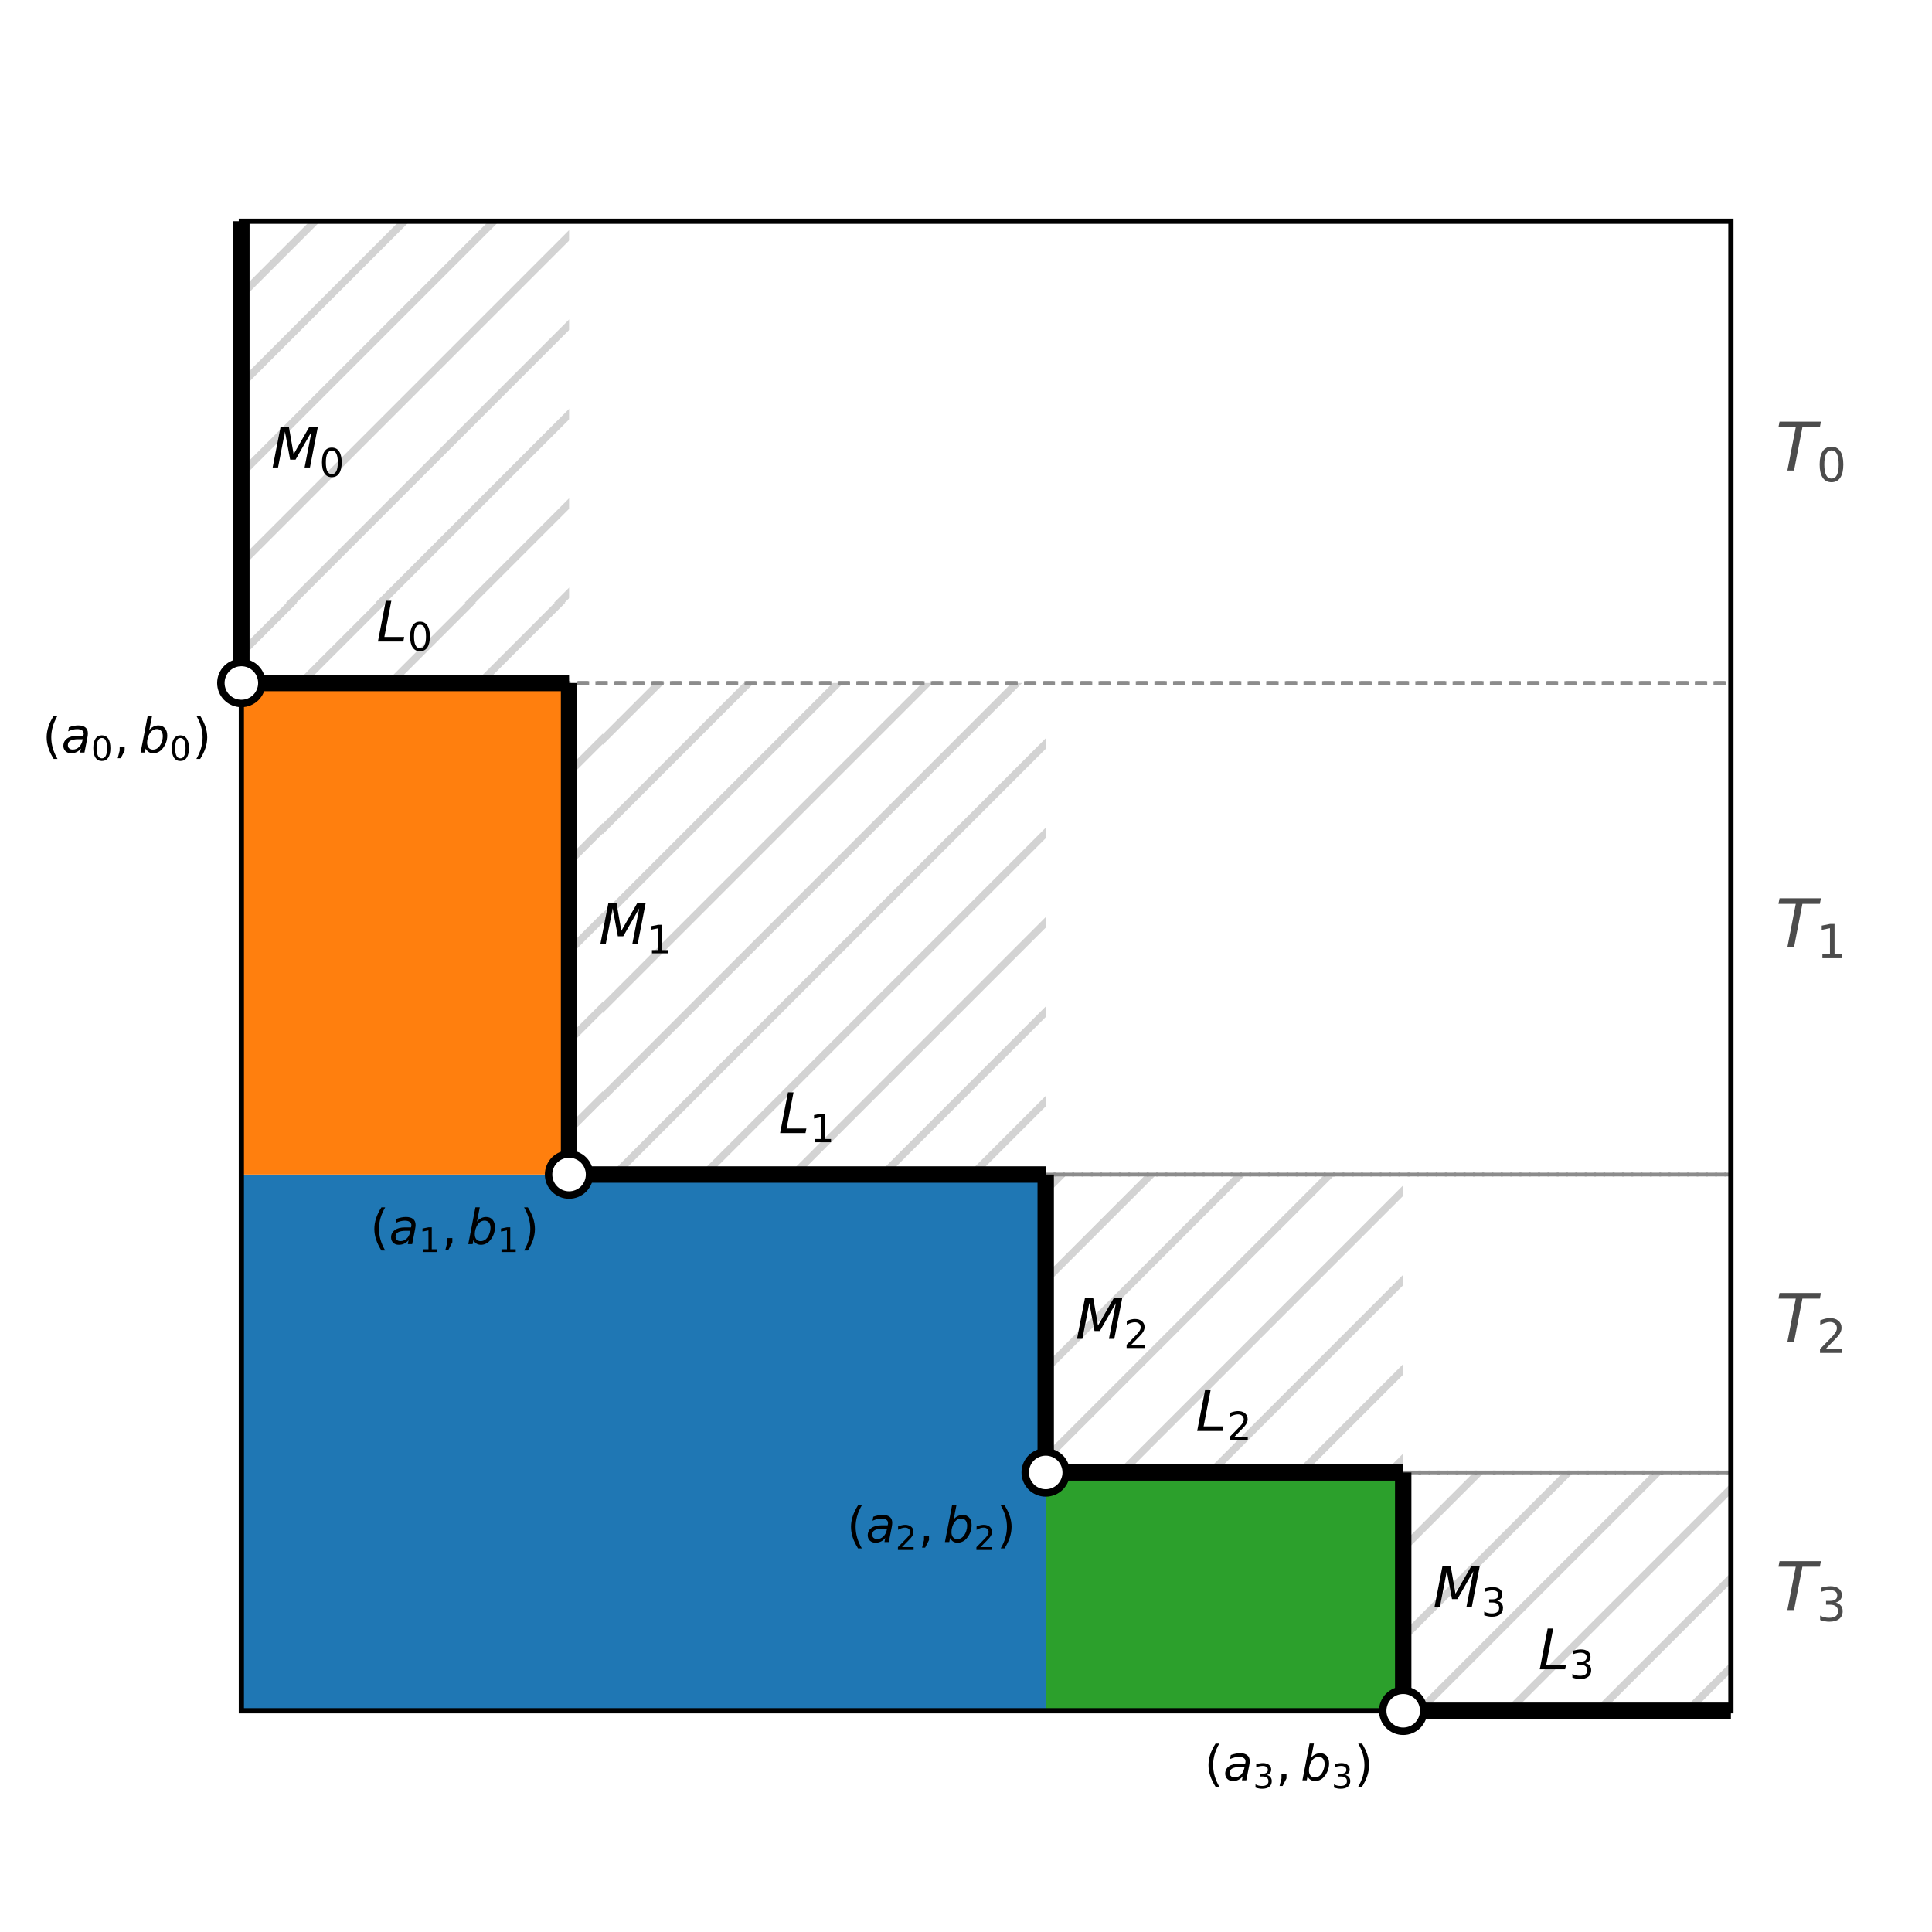
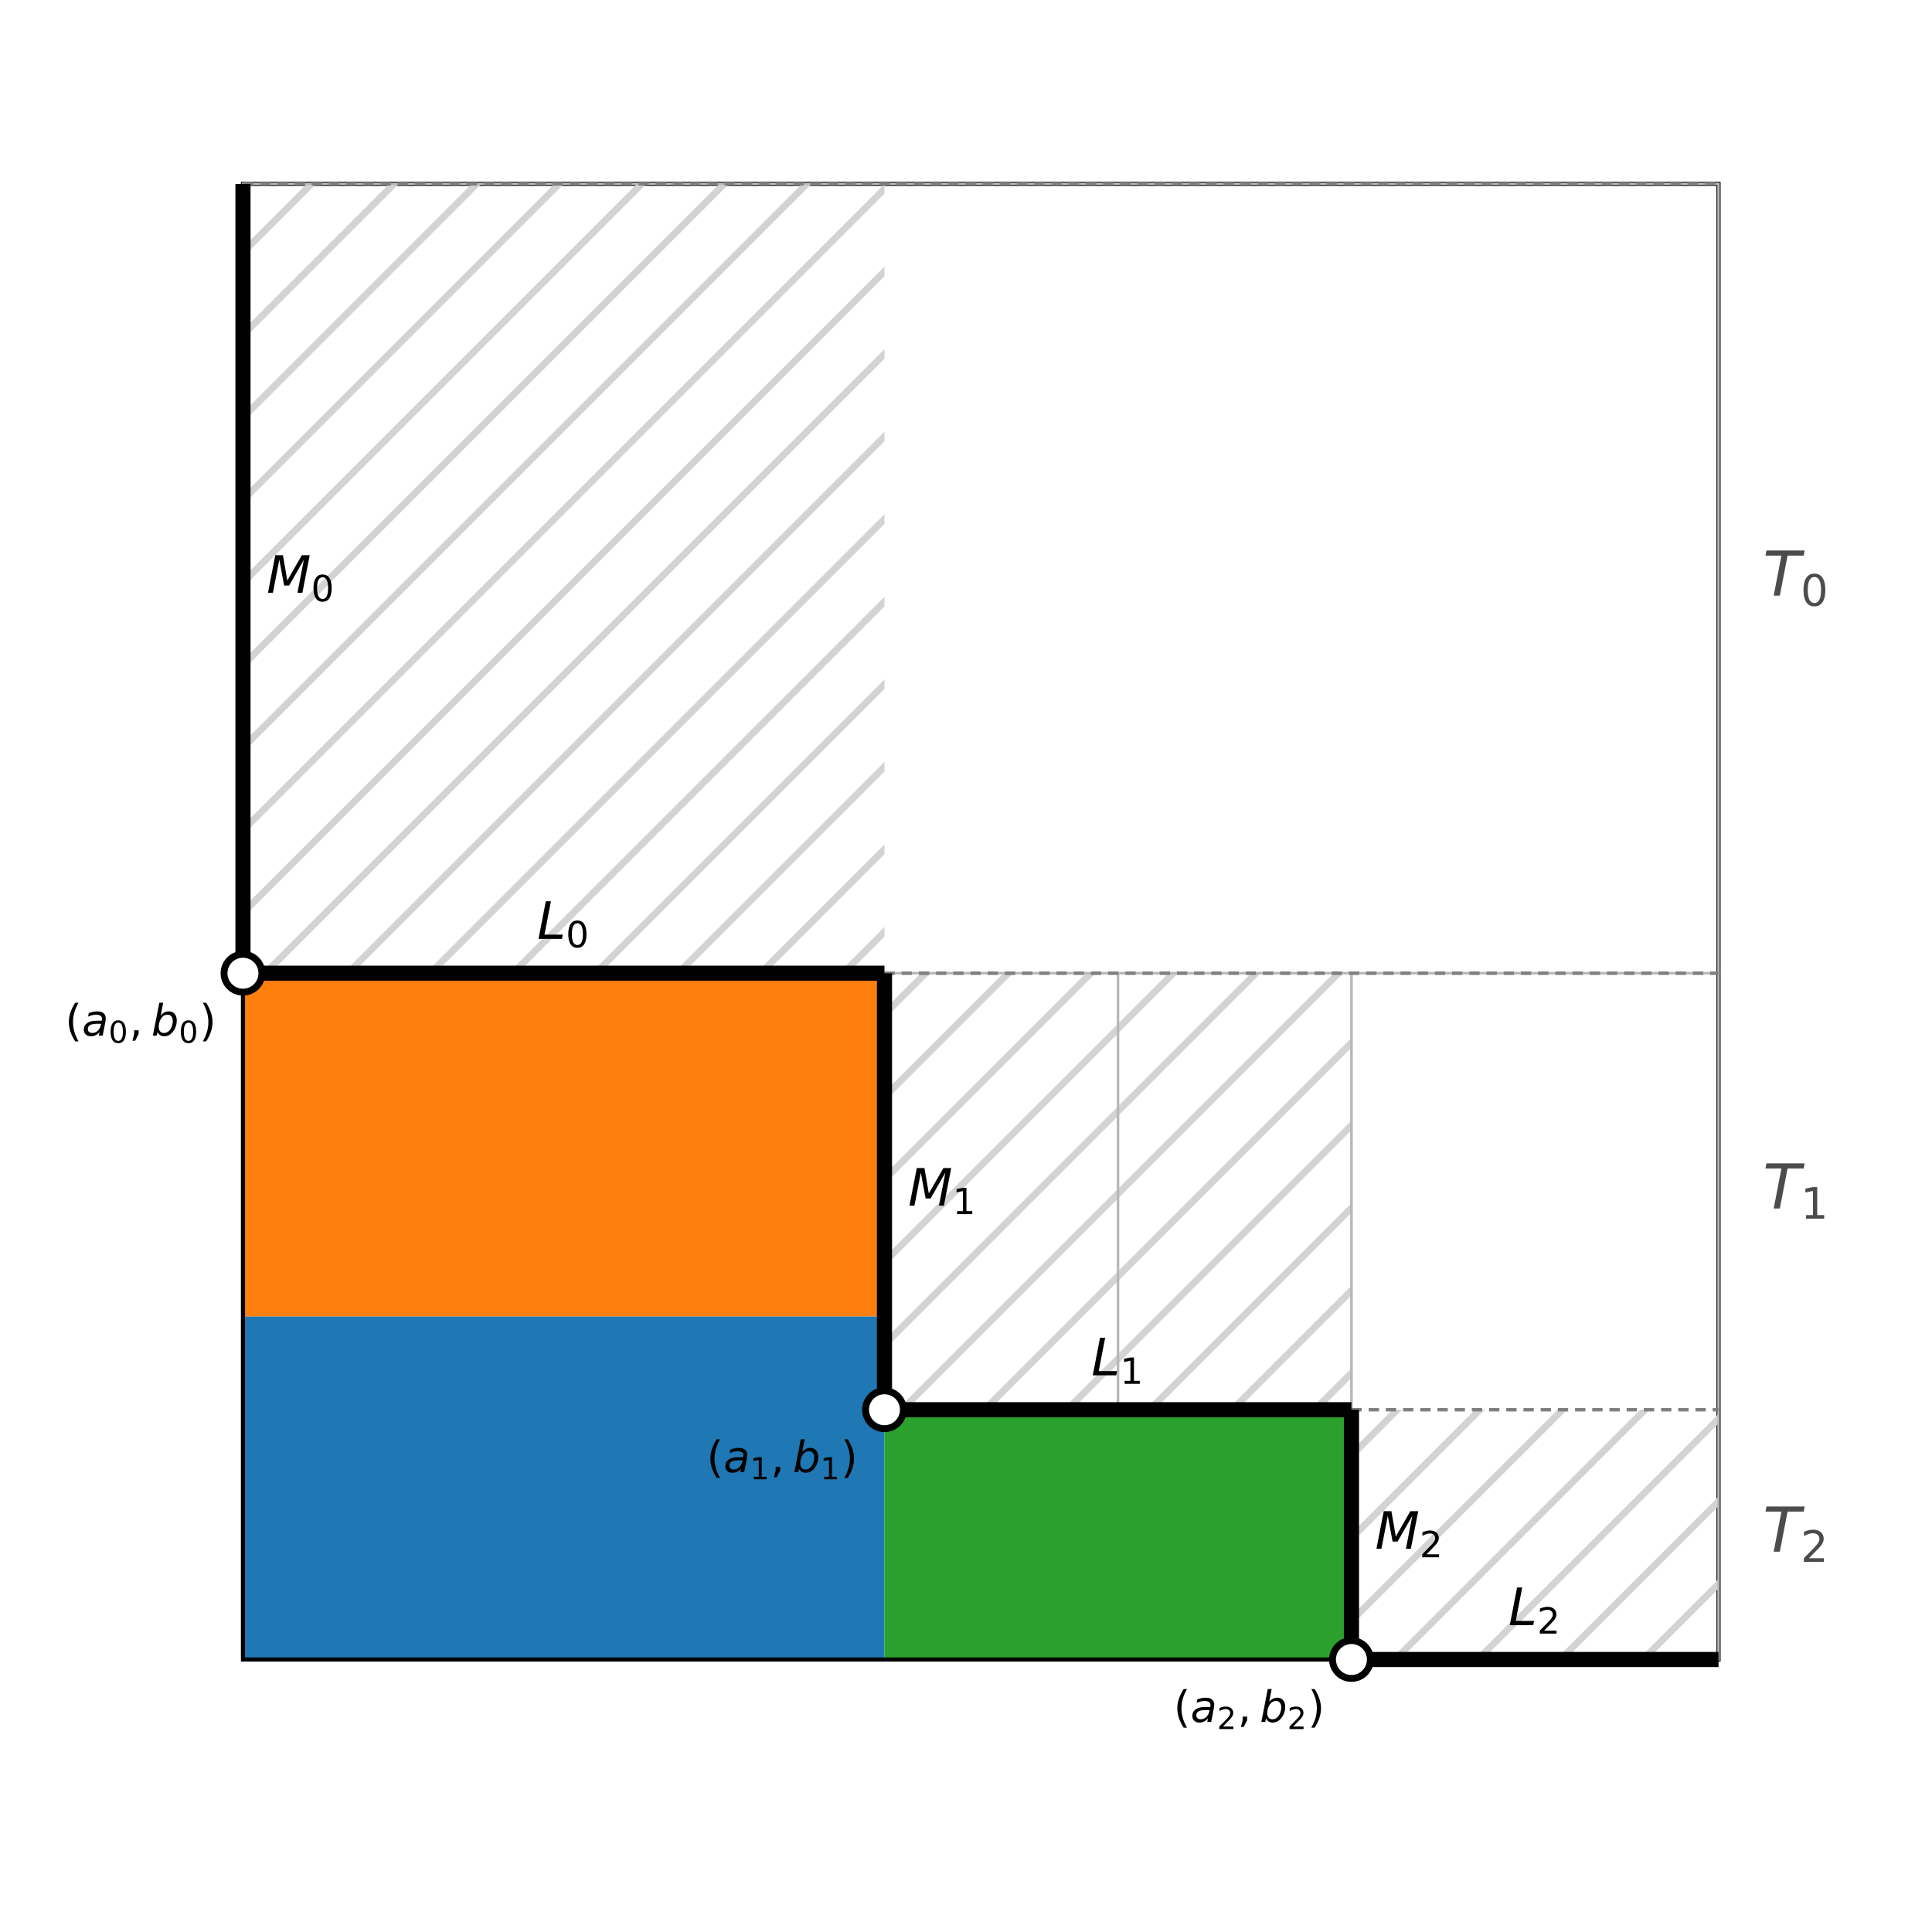
- <svg xmlns="http://www.w3.org/2000/svg" xmlns:xlink="http://www.w3.org/1999/xlink" width="259.2pt" height="259.2pt" viewBox="0 0 259.2 259.2" version="1.1">
+ <svg xmlns="http://www.w3.org/2000/svg" xmlns:xlink="http://www.w3.org/1999/xlink" width="280.8pt" height="280.8pt" viewBox="0 0 280.8 280.8" version="1.1">
  <defs>
    <style type="text/css">*{stroke-linejoin: round; stroke-linecap: butt}</style>
  </defs>
  <g id="figure_1">
    <g id="patch_1">
-       <path d="M 0 259.2  L 259.2 259.2  L 259.2 0  L 0 0  z " style="fill: #ffffff" />
+       <path d="M 0 280.8  L 280.8 280.8  L 280.8 0  L 0 0  z " style="fill: #ffffff" />
    </g>
    <g id="axes_1">
      <g id="patch_2">
-         <path d="M 32.382 229.519  L 140.295 229.519  L 140.295 157.577  L 32.382 157.577  z " clip-path="url(#pf3df9dd8af)" style="fill: #1f77b4" />
+         <path d="M 35.314 241.197  L 128.551 241.197  L 128.551 191.324  L 35.314 191.324  z " clip-path="url(#p93da6228bb)" style="fill: #1f77b4" />
      </g>
      <g id="patch_3">
-         <path d="M 32.382 157.577  L 76.347 157.577  L 76.347 91.631  L 32.382 91.631  z " clip-path="url(#pf3df9dd8af)" style="fill: #ff7f0e" />
+         <path d="M 35.314 191.324  L 128.551 191.324  L 128.551 141.451  L 35.314 141.451  z " clip-path="url(#p93da6228bb)" style="fill: #ff7f0e" />
      </g>
      <g id="patch_4">
-         <path d="M 140.295 229.519  L 188.256 229.519  L 188.256 197.545  L 140.295 197.545  z " clip-path="url(#pf3df9dd8af)" style="fill: #2ca02c" />
+         <path d="M 128.551 241.197  L 196.421 241.197  L 196.421 204.893  L 128.551 204.893  z " clip-path="url(#p93da6228bb)" style="fill: #2ca02c" />
      </g>
      <g id="patch_5">
-         <path d="M 32.382 91.631  L 76.347 91.631  L 76.347 29.681  L 32.382 29.681  z " clip-path="url(#pf3df9dd8af)" style="fill: url(#h957914f242)" />
+         <path d="M 35.314 241.197  L 249.775 241.197  L 249.775 26.735  L 35.314 26.735  L 35.314 241.197  z " clip-path="url(#p93da6228bb)" style="fill: none; stroke: #000000; stroke-width: 0.6; stroke-linejoin: miter" />
      </g>
      <g id="patch_6">
-         <path d="M 76.347 157.577  L 140.295 157.577  L 140.295 91.631  L 76.347 91.631  z " clip-path="url(#pf3df9dd8af)" style="fill: url(#h957914f242)" />
+         <path d="M 35.314 141.451  L 128.551 141.451  L 128.551 26.735  L 35.314 26.735  z " clip-path="url(#p93da6228bb)" style="fill: url(#h59afb1e7fe)" />
      </g>
      <g id="patch_7">
-         <path d="M 140.295 197.545  L 188.256 197.545  L 188.256 157.577  L 140.295 157.577  z " clip-path="url(#pf3df9dd8af)" style="fill: url(#h957914f242)" />
+         <path d="M 128.551 204.893  L 196.421 204.893  L 196.421 141.451  L 128.551 141.451  z " clip-path="url(#p93da6228bb)" style="fill: url(#h59afb1e7fe)" />
      </g>
      <g id="patch_8">
-         <path d="M 188.256 229.519  L 232.221 229.519  L 232.221 197.545  L 188.256 197.545  z " clip-path="url(#pf3df9dd8af)" style="fill: url(#h957914f242)" />
+         <path d="M 196.421 241.197  L 249.775 241.197  L 249.775 204.893  L 196.421 204.893  z " clip-path="url(#p93da6228bb)" style="fill: url(#h59afb1e7fe)" />
      </g>
      <g id="patch_9">
-         <path d="M 32.382 91.631  L 232.221 91.631  L 232.221 29.681  L 32.382 29.681  L 32.382 91.631  z " clip-path="url(#pf3df9dd8af)" style="fill: none; stroke-dasharray: 1.5,1; stroke-dashoffset: 0; stroke: #8c8c8c; stroke-width: 0.5; stroke-linejoin: miter" />
+         <path d="M 128.551 204.893  L 162.486 204.893  L 162.486 141.451  L 128.551 141.451  L 128.551 204.893  z " clip-path="url(#p93da6228bb)" style="fill: none; stroke: #b8b8b8; stroke-width: 0.35; stroke-linejoin: miter" />
      </g>
      <g id="patch_10">
-         <path d="M 76.347 157.577  L 232.221 157.577  L 232.221 91.631  L 76.347 91.631  L 76.347 157.577  z " clip-path="url(#pf3df9dd8af)" style="fill: none; stroke-dasharray: 1.5,1; stroke-dashoffset: 0; stroke: #8c8c8c; stroke-width: 0.5; stroke-linejoin: miter" />
+         <path d="M 162.486 204.893  L 196.421 204.893  L 196.421 141.451  L 162.486 141.451  L 162.486 204.893  z " clip-path="url(#p93da6228bb)" style="fill: none; stroke: #b8b8b8; stroke-width: 0.35; stroke-linejoin: miter" />
      </g>
      <g id="patch_11">
-         <path d="M 140.295 197.545  L 232.221 197.545  L 232.221 157.577  L 140.295 157.577  L 140.295 197.545  z " clip-path="url(#pf3df9dd8af)" style="fill: none; stroke-dasharray: 1.5,1; stroke-dashoffset: 0; stroke: #8c8c8c; stroke-width: 0.5; stroke-linejoin: miter" />
+         <path d="M 196.421 241.197  L 249.775 241.197  L 249.775 141.451  L 196.421 141.451  L 196.421 241.197  z " clip-path="url(#p93da6228bb)" style="fill: none; stroke: #b8b8b8; stroke-width: 0.35; stroke-linejoin: miter" />
      </g>
      <g id="patch_12">
-         <path d="M 188.256 229.519  L 232.221 229.519  L 232.221 197.545  L 188.256 197.545  L 188.256 229.519  z " clip-path="url(#pf3df9dd8af)" style="fill: none; stroke-dasharray: 1.5,1; stroke-dashoffset: 0; stroke: #8c8c8c; stroke-width: 0.5; stroke-linejoin: miter" />
+         <path d="M 35.314 141.451  L 249.775 141.451  L 249.775 26.735  L 35.314 26.735  L 35.314 141.451  z " clip-path="url(#p93da6228bb)" style="fill: none; stroke: #b8b8b8; stroke-width: 0.35; stroke-linejoin: miter" />
      </g>
      <g id="line2d_1">
-         <path d="M 32.382 91.631  L 76.347 91.631  " clip-path="url(#pf3df9dd8af)" style="fill: none; stroke: #000000; stroke-width: 2.2" />
+         <path d="M 35.314 26.735  L 249.775 26.735  " clip-path="url(#p93da6228bb)" style="fill: none; stroke-dasharray: 1.5,1; stroke-dashoffset: 0; stroke: #808080; stroke-width: 0.5" />
      </g>
      <g id="line2d_2">
-         <path d="M 32.382 91.631  L 32.382 29.681  " clip-path="url(#pf3df9dd8af)" style="fill: none; stroke: #000000; stroke-width: 2.2" />
+         <path d="M 128.551 141.451  L 249.775 141.451  " clip-path="url(#p93da6228bb)" style="fill: none; stroke-dasharray: 1.5,1; stroke-dashoffset: 0; stroke: #808080; stroke-width: 0.5" />
      </g>
      <g id="line2d_3">
-         <path d="M 76.347 157.577  L 140.295 157.577  " clip-path="url(#pf3df9dd8af)" style="fill: none; stroke: #000000; stroke-width: 2.2" />
+         <path d="M 196.421 204.893  L 249.775 204.893  " clip-path="url(#p93da6228bb)" style="fill: none; stroke-dasharray: 1.5,1; stroke-dashoffset: 0; stroke: #808080; stroke-width: 0.5" />
      </g>
      <g id="line2d_4">
-         <path d="M 76.347 157.577  L 76.347 91.631  " clip-path="url(#pf3df9dd8af)" style="fill: none; stroke: #000000; stroke-width: 2.2" />
+         <path d="M 35.314 141.451  L 128.551 141.451  " clip-path="url(#p93da6228bb)" style="fill: none; stroke: #000000; stroke-width: 2.2" />
      </g>
      <g id="line2d_5">
-         <path d="M 140.295 197.545  L 188.256 197.545  " clip-path="url(#pf3df9dd8af)" style="fill: none; stroke: #000000; stroke-width: 2.2" />
+         <path d="M 35.314 141.451  L 35.314 26.735  " clip-path="url(#p93da6228bb)" style="fill: none; stroke: #000000; stroke-width: 2.2" />
      </g>
      <g id="line2d_6">
-         <path d="M 140.295 197.545  L 140.295 157.577  " clip-path="url(#pf3df9dd8af)" style="fill: none; stroke: #000000; stroke-width: 2.2" />
+         <path d="M 128.551 204.893  L 196.421 204.893  " clip-path="url(#p93da6228bb)" style="fill: none; stroke: #000000; stroke-width: 2.2" />
      </g>
      <g id="line2d_7">
-         <path d="M 188.256 229.519  L 232.221 229.519  " clip-path="url(#pf3df9dd8af)" style="fill: none; stroke: #000000; stroke-width: 2.2" />
+         <path d="M 128.551 204.893  L 128.551 141.451  " clip-path="url(#p93da6228bb)" style="fill: none; stroke: #000000; stroke-width: 2.2" />
      </g>
      <g id="line2d_8">
-         <path d="M 188.256 229.519  L 188.256 197.545  " clip-path="url(#pf3df9dd8af)" style="fill: none; stroke: #000000; stroke-width: 2.2" />
-       </g>
-       <g id="patch_13">
-         <path d="M 32.382 229.519  L 232.221 229.519  L 232.221 29.681  L 32.382 29.681  L 32.382 229.519  z " clip-path="url(#pf3df9dd8af)" style="fill: none; stroke: #000000; stroke-width: 0.7; stroke-linejoin: miter" />
+         <path d="M 196.421 241.197  L 249.775 241.197  " clip-path="url(#p93da6228bb)" style="fill: none; stroke: #000000; stroke-width: 2.2" />
      </g>
      <g id="line2d_9">
-         <path d="M 32.382 91.631  " clip-path="url(#pf3df9dd8af)" style="fill: none; stroke: #1f77b4; stroke-width: 1.5; stroke-linecap: square" />
+         <path d="M 196.421 241.197  L 196.421 204.893  " clip-path="url(#p93da6228bb)" style="fill: none; stroke: #000000; stroke-width: 2.2" />
+       </g>
+       <g id="line2d_10">
+         <path d="M 35.314 141.451  " clip-path="url(#p93da6228bb)" style="fill: none; stroke: #1f77b4; stroke-width: 1.5; stroke-linecap: square" />
        <defs>
-           <path id="m1fb7466e9f" d="M 0 2.75  C 0.729 2.75 1.429 2.46 1.945 1.945  C 2.46 1.429 2.75 0.729 2.75 0  C 2.75 -0.729 2.46 -1.429 1.945 -1.945  C 1.429 -2.46 0.729 -2.75 0 -2.75  C -0.729 -2.75 -1.429 -2.46 -1.945 -1.945  C -2.46 -1.429 -2.75 -0.729 -2.75 0  C -2.75 0.729 -2.46 1.429 -1.945 1.945  C -1.429 2.46 -0.729 2.75 0 2.75  z " style="stroke: #000000" />
+           <path id="m7163d993cb" d="M 0 2.75  C 0.729 2.75 1.429 2.46 1.945 1.945  C 2.46 1.429 2.75 0.729 2.75 0  C 2.75 -0.729 2.46 -1.429 1.945 -1.945  C 1.429 -2.46 0.729 -2.75 0 -2.75  C -0.729 -2.75 -1.429 -2.46 -1.945 -1.945  C -2.46 -1.429 -2.75 -0.729 -2.75 0  C -2.75 0.729 -2.46 1.429 -1.945 1.945  C -1.429 2.46 -0.729 2.75 0 2.75  z " style="stroke: #000000" />
        </defs>
-         <g clip-path="url(#pf3df9dd8af)">
-           <use xlink:href="#m1fb7466e9f" x="32.382" y="91.631" style="fill: #ffffff; stroke: #000000" />
-         </g>
-       </g>
-       <g id="line2d_10">
-         <path d="M 76.347 157.577  " clip-path="url(#pf3df9dd8af)" style="fill: none; stroke: #ff7f0e; stroke-width: 1.5; stroke-linecap: square" />
-         <g clip-path="url(#pf3df9dd8af)">
-           <use xlink:href="#m1fb7466e9f" x="76.347" y="157.577" style="fill: #ffffff; stroke: #000000" />
+         <g clip-path="url(#p93da6228bb)">
+           <use xlink:href="#m7163d993cb" x="35.314" y="141.451" style="fill: #ffffff; stroke: #000000" />
        </g>
      </g>
      <g id="line2d_11">
-         <path d="M 140.295 197.545  " clip-path="url(#pf3df9dd8af)" style="fill: none; stroke: #2ca02c; stroke-width: 1.5; stroke-linecap: square" />
-         <g clip-path="url(#pf3df9dd8af)">
-           <use xlink:href="#m1fb7466e9f" x="140.295" y="197.545" style="fill: #ffffff; stroke: #000000" />
+         <path d="M 128.551 204.893  " clip-path="url(#p93da6228bb)" style="fill: none; stroke: #ff7f0e; stroke-width: 1.5; stroke-linecap: square" />
+         <g clip-path="url(#p93da6228bb)">
+           <use xlink:href="#m7163d993cb" x="128.551" y="204.893" style="fill: #ffffff; stroke: #000000" />
        </g>
      </g>
      <g id="line2d_12">
-         <path d="M 188.256 229.519  " clip-path="url(#pf3df9dd8af)" style="fill: none; stroke: #d62728; stroke-width: 1.5; stroke-linecap: square" />
-         <g clip-path="url(#pf3df9dd8af)">
-           <use xlink:href="#m1fb7466e9f" x="188.256" y="229.519" style="fill: #ffffff; stroke: #000000" />
+         <path d="M 196.421 241.197  " clip-path="url(#p93da6228bb)" style="fill: none; stroke: #2ca02c; stroke-width: 1.5; stroke-linecap: square" />
+         <g clip-path="url(#p93da6228bb)">
+           <use xlink:href="#m7163d993cb" x="196.421" y="241.197" style="fill: #ffffff; stroke: #000000" />
        </g>
      </g>
      <g id="text_1">
-         <g transform="translate(5.700428 100.9661) scale(0.065 -0.065)">
+         <g transform="translate(9.466538 150.5276) scale(0.063 -0.063)">
          <defs>
            <path id="DejaVuSans-28" d="M 1984 4856  Q 1566 4138 1362 3434  Q 1159 2731 1159 2009  Q 1159 1288 1364 580  Q 1569 -128 1984 -844  L 1484 -844  Q 1016 -109 783 600  Q 550 1309 550 2009  Q 550 2706 781 3412  Q 1013 4119 1484 4856  L 1984 4856  z " transform="scale(0.015625)" />
            <path id="DejaVuSans-Oblique-61" d="M 3438 1997  L 3047 0  L 2472 0  L 2578 531  Q 2325 219 2001 64  Q 1678 -91 1281 -91  Q 834 -91 548 182  Q 263 456 263 884  Q 263 1497 752 1853  Q 1241 2209 2100 2209  L 2900 2209  L 2931 2363  Q 2938 2388 2941 2417  Q 2944 2447 2944 2509  Q 2944 2788 2717 2942  Q 2491 3097 2081 3097  Q 1800 3097 1504 3025  Q 1209 2953 897 2809  L 997 3341  Q 1322 3463 1633 3523  Q 1944 3584 2234 3584  Q 2853 3584 3176 3315  Q 3500 3047 3500 2534  Q 3500 2431 3484 2292  Q 3469 2153 3438 1997  z M 2816 1759  L 2241 1759  Q 1534 1759 1195 1570  Q 856 1381 856 984  Q 856 709 1029 553  Q 1203 397 1509 397  Q 1978 397 2328 733  Q 2678 1069 2791 1631  L 2816 1759  z " transform="scale(0.015625)" />
            <path id="DejaVuSans-30" d="M 2034 4250  Q 1547 4250 1301 3770  Q 1056 3291 1056 2328  Q 1056 1369 1301 889  Q 1547 409 2034 409  Q 2525 409 2770 889  Q 3016 1369 3016 2328  Q 3016 3291 2770 3770  Q 2525 4250 2034 4250  z M 2034 4750  Q 2819 4750 3233 4129  Q 3647 3509 3647 2328  Q 3647 1150 3233 529  Q 2819 -91 2034 -91  Q 1250 -91 836 529  Q 422 1150 422 2328  Q 422 3509 836 4129  Q 1250 4750 2034 4750  z " transform="scale(0.015625)" />
            <path id="DejaVuSans-2c" d="M 750 794  L 1409 794  L 1409 256  L 897 -744  L 494 -744  L 750 256  L 750 794  z " transform="scale(0.015625)" />
            <path id="DejaVuSans-Oblique-62" d="M 3169 2138  Q 3169 2591 2961 2847  Q 2753 3103 2388 3103  Q 2122 3103 1889 2973  Q 1656 2844 1484 2597  Q 1303 2338 1198 1995  Q 1094 1653 1094 1313  Q 1094 881 1298 636  Q 1503 391 1863 391  Q 2134 391 2365 517  Q 2597 644 2772 891  Q 2950 1147 3059 1487  Q 3169 1828 3169 2138  z M 1381 2969  Q 1594 3256 1914 3420  Q 2234 3584 2584 3584  Q 3122 3584 3439 3221  Q 3756 2859 3756 2241  Q 3756 1734 3570 1259  Q 3384 784 3041 416  Q 2816 172 2522 40  Q 2228 -91 1906 -91  Q 1566 -91 1316 65  Q 1066 222 909 531  L 806 0  L 231 0  L 1178 4863  L 1753 4863  L 1381 2969  z " transform="scale(0.015625)" />
            <path id="DejaVuSans-29" d="M 513 4856  L 1013 4856  Q 1481 4119 1714 3412  Q 1947 2706 1947 2009  Q 1947 1309 1714 600  Q 1481 -109 1013 -844  L 513 -844  Q 928 -128 1133 580  Q 1338 1288 1338 2009  Q 1338 2731 1133 3434  Q 928 4138 513 4856  z " transform="scale(0.015625)" />
          </defs>
          <use xlink:href="#DejaVuSans-28" transform="translate(0 0.015625)" />
          <use xlink:href="#DejaVuSans-Oblique-61" transform="translate(39.01367 0.015625)" />
          <use xlink:href="#DejaVuSans-30" transform="translate(100.293 -16.39062) scale(0.7)" />
          <use xlink:href="#DejaVuSans-2c" transform="translate(147.5635 0.015625)" />
          <use xlink:href="#DejaVuSans-Oblique-62" transform="translate(198.833 0.015625)" />
          <use xlink:href="#DejaVuSans-30" transform="translate(262.3096 -16.39062) scale(0.7)" />
          <use xlink:href="#DejaVuSans-29" transform="translate(309.5801 0.015625)" />
        </g>
      </g>
      <g id="text_2">
-         <g transform="translate(50.50197 86.07409) scale(0.075 -0.075)">
+         <g transform="translate(78.06995 136.4602) scale(0.075 -0.075)">
          <defs>
            <path id="DejaVuSans-Oblique-4c" d="M 1075 4666  L 1709 4666  L 909 525  L 3181 525  L 3078 0  L 172 0  L 1075 4666  z " transform="scale(0.015625)" />
          </defs>
          <use xlink:href="#DejaVuSans-Oblique-4c" transform="translate(0 0.09375)" />
          <use xlink:href="#DejaVuSans-30" transform="translate(55.71289 -16.3125) scale(0.7)" />
        </g>
      </g>
      <g id="text_3">
-         <g transform="translate(36.37898 62.72516) scale(0.075 -0.075)">
+         <g transform="translate(38.74523 86.16289) scale(0.075 -0.075)">
          <defs>
            <path id="DejaVuSans-Oblique-4d" d="M 1081 4666  L 2028 4666  L 2572 1522  L 4378 4666  L 5350 4666  L 4441 0  L 3828 0  L 4622 4091  L 2791 897  L 2175 897  L 1581 4103  L 788 0  L 172 0  L 1081 4666  z " transform="scale(0.015625)" />
          </defs>
          <use xlink:href="#DejaVuSans-Oblique-4d" transform="translate(0 0.09375)" />
          <use xlink:href="#DejaVuSans-30" transform="translate(86.2793 -16.3125) scale(0.7)" />
        </g>
      </g>
      <g id="text_4">
-         <g style="fill: #4c4c4c" transform="translate(238.2161 63.13907) scale(0.09 -0.09)">
+         <g style="fill: #4c4c4c" transform="translate(256.2092 86.5768) scale(0.09 -0.09)">
          <defs>
            <path id="DejaVuSans-Oblique-54" d="M 378 4666  L 4325 4666  L 4225 4134  L 2559 4134  L 1759 0  L 1125 0  L 1925 4134  L 275 4134  L 378 4666  z " transform="scale(0.015625)" />
          </defs>
          <use xlink:href="#DejaVuSans-Oblique-54" transform="translate(0 0.09375)" />
          <use xlink:href="#DejaVuSans-30" transform="translate(61.08398 -16.3125) scale(0.7)" />
        </g>
      </g>
      <g id="text_5">
-         <g transform="translate(49.66495 166.9129) scale(0.065 -0.065)">
+         <g transform="translate(102.7038 213.9693) scale(0.063 -0.063)">
          <defs>
            <path id="DejaVuSans-31" d="M 794 531  L 1825 531  L 1825 4091  L 703 3866  L 703 4441  L 1819 4666  L 2450 4666  L 2450 531  L 3481 531  L 3481 0  L 794 0  L 794 531  z " transform="scale(0.015625)" />
          </defs>
          <use xlink:href="#DejaVuSans-28" transform="translate(0 0.015625)" />
          <use xlink:href="#DejaVuSans-Oblique-61" transform="translate(39.01367 0.015625)" />
          <use xlink:href="#DejaVuSans-31" transform="translate(100.293 -16.39062) scale(0.7)" />
          <use xlink:href="#DejaVuSans-2c" transform="translate(147.5635 0.015625)" />
          <use xlink:href="#DejaVuSans-Oblique-62" transform="translate(198.833 0.015625)" />
          <use xlink:href="#DejaVuSans-31" transform="translate(262.3096 -16.39062) scale(0.7)" />
          <use xlink:href="#DejaVuSans-29" transform="translate(309.5801 0.015625)" />
        </g>
      </g>
      <g id="text_6">
-         <g transform="translate(104.4584 152.0209) scale(0.075 -0.075)">
+         <g transform="translate(158.6237 199.9019) scale(0.075 -0.075)">
          <use xlink:href="#DejaVuSans-Oblique-4c" transform="translate(0 0.09375)" />
          <use xlink:href="#DejaVuSans-31" transform="translate(55.71289 -16.3125) scale(0.7)" />
        </g>
      </g>
      <g id="text_7">
-         <g transform="translate(80.3435 126.6736) scale(0.075 -0.075)">
+         <g transform="translate(131.9824 175.2417) scale(0.075 -0.075)">
          <use xlink:href="#DejaVuSans-Oblique-4d" transform="translate(0 0.09375)" />
          <use xlink:href="#DejaVuSans-31" transform="translate(86.2793 -16.3125) scale(0.7)" />
        </g>
      </g>
      <g id="text_8">
-         <g style="fill: #4c4c4c" transform="translate(238.2161 127.0875) scale(0.09 -0.09)">
+         <g style="fill: #4c4c4c" transform="translate(256.2092 175.6556) scale(0.09 -0.09)">
          <use xlink:href="#DejaVuSans-Oblique-54" transform="translate(0 0.09375)" />
          <use xlink:href="#DejaVuSans-31" transform="translate(61.08398 -16.3125) scale(0.7)" />
        </g>
      </g>
      <g id="text_9">
-         <g transform="translate(113.6134 206.8806) scale(0.065 -0.065)">
+         <g transform="translate(170.5739 250.2732) scale(0.063 -0.063)">
          <defs>
            <path id="DejaVuSans-32" d="M 1228 531  L 3431 531  L 3431 0  L 469 0  L 469 531  Q 828 903 1448 1529  Q 2069 2156 2228 2338  Q 2531 2678 2651 2914  Q 2772 3150 2772 3378  Q 2772 3750 2511 3984  Q 2250 4219 1831 4219  Q 1534 4219 1204 4116  Q 875 4013 500 3803  L 500 4441  Q 881 4594 1212 4672  Q 1544 4750 1819 4750  Q 2544 4750 2975 4387  Q 3406 4025 3406 3419  Q 3406 3131 3298 2873  Q 3191 2616 2906 2266  Q 2828 2175 2409 1742  Q 1991 1309 1228 531  z " transform="scale(0.015625)" />
          </defs>
          <use xlink:href="#DejaVuSans-28" transform="translate(0 0.015625)" />
          <use xlink:href="#DejaVuSans-Oblique-61" transform="translate(39.01367 0.015625)" />
          <use xlink:href="#DejaVuSans-32" transform="translate(100.293 -16.39062) scale(0.7)" />
          <use xlink:href="#DejaVuSans-2c" transform="translate(147.5635 0.015625)" />
          <use xlink:href="#DejaVuSans-Oblique-62" transform="translate(198.833 0.015625)" />
          <use xlink:href="#DejaVuSans-32" transform="translate(262.3096 -16.39062) scale(0.7)" />
          <use xlink:href="#DejaVuSans-29" transform="translate(309.5801 0.015625)" />
        </g>
      </g>
      <g id="text_10">
-         <g transform="translate(160.4133 191.9886) scale(0.075 -0.075)">
+         <g transform="translate(219.2358 236.2058) scale(0.075 -0.075)">
          <use xlink:href="#DejaVuSans-Oblique-4c" transform="translate(0 0.09375)" />
          <use xlink:href="#DejaVuSans-32" transform="translate(55.71289 -16.3125) scale(0.7)" />
        </g>
      </g>
      <g id="text_11">
-         <g transform="translate(144.2919 179.6308) scale(0.075 -0.075)">
+         <g transform="translate(199.8526 225.1145) scale(0.075 -0.075)">
          <use xlink:href="#DejaVuSans-Oblique-4d" transform="translate(0 0.09375)" />
          <use xlink:href="#DejaVuSans-32" transform="translate(86.2793 -16.3125) scale(0.7)" />
        </g>
      </g>
      <g id="text_12">
-         <g style="fill: #4c4c4c" transform="translate(238.2161 180.0447) scale(0.09 -0.09)">
+         <g style="fill: #4c4c4c" transform="translate(256.2092 225.5284) scale(0.09 -0.09)">
          <use xlink:href="#DejaVuSans-Oblique-54" transform="translate(0 0.09375)" />
          <use xlink:href="#DejaVuSans-32" transform="translate(61.08398 -16.3125) scale(0.7)" />
-         </g>
-       </g>
-       <g id="text_13">
-         <g transform="translate(161.5747 238.8548) scale(0.065 -0.065)">
-           <defs>
-             <path id="DejaVuSans-33" d="M 2597 2516  Q 3050 2419 3304 2112  Q 3559 1806 3559 1356  Q 3559 666 3084 287  Q 2609 -91 1734 -91  Q 1441 -91 1130 -33  Q 819 25 488 141  L 488 750  Q 750 597 1062 519  Q 1375 441 1716 441  Q 2309 441 2620 675  Q 2931 909 2931 1356  Q 2931 1769 2642 2001  Q 2353 2234 1838 2234  L 1294 2234  L 1294 2753  L 1863 2753  Q 2328 2753 2575 2939  Q 2822 3125 2822 3475  Q 2822 3834 2567 4026  Q 2313 4219 1838 4219  Q 1578 4219 1281 4162  Q 984 4106 628 3988  L 628 4550  Q 988 4650 1302 4700  Q 1616 4750 1894 4750  Q 2613 4750 3031 4423  Q 3450 4097 3450 3541  Q 3450 3153 3228 2886  Q 3006 2619 2597 2516  z " transform="scale(0.015625)" />
-           </defs>
-           <use xlink:href="#DejaVuSans-28" transform="translate(0 0.015625)" />
-           <use xlink:href="#DejaVuSans-Oblique-61" transform="translate(39.01367 0.015625)" />
-           <use xlink:href="#DejaVuSans-33" transform="translate(100.293 -16.39062) scale(0.7)" />
-           <use xlink:href="#DejaVuSans-2c" transform="translate(147.5635 0.015625)" />
-           <use xlink:href="#DejaVuSans-Oblique-62" transform="translate(198.833 0.015625)" />
-           <use xlink:href="#DejaVuSans-33" transform="translate(262.3096 -16.39062) scale(0.7)" />
-           <use xlink:href="#DejaVuSans-29" transform="translate(309.5801 0.015625)" />
-         </g>
-       </g>
-       <g id="text_14">
-         <g transform="translate(206.3762 223.9628) scale(0.075 -0.075)">
-           <use xlink:href="#DejaVuSans-Oblique-4c" transform="translate(0 0.09375)" />
-           <use xlink:href="#DejaVuSans-33" transform="translate(55.71289 -16.3125) scale(0.7)" />
-         </g>
-       </g>
-       <g id="text_15">
-         <g transform="translate(192.2532 215.6018) scale(0.075 -0.075)">
-           <use xlink:href="#DejaVuSans-Oblique-4d" transform="translate(0 0.09375)" />
-           <use xlink:href="#DejaVuSans-33" transform="translate(86.2793 -16.3125) scale(0.7)" />
-         </g>
-       </g>
-       <g id="text_16">
-         <g style="fill: #4c4c4c" transform="translate(238.2161 216.0157) scale(0.09 -0.09)">
-           <use xlink:href="#DejaVuSans-Oblique-54" transform="translate(0 0.09375)" />
-           <use xlink:href="#DejaVuSans-33" transform="translate(61.08398 -16.3125) scale(0.7)" />
        </g>
      </g>
    </g>
  </g>
  <defs>
-     <clipPath id="pf3df9dd8af">
-       <rect x="6.403" y="3.702" width="251.797" height="251.797" />
+     <clipPath id="p93da6228bb">
+       <rect x="1" y="13.868" width="278.8" height="253.065" />
    </clipPath>
  </defs>
  <defs>
-     <pattern id="h957914f242" patternUnits="userSpaceOnUse" x="0" y="0" width="72" height="72">
+     <pattern id="h59afb1e7fe" patternUnits="userSpaceOnUse" x="0" y="0" width="72" height="72">
      <rect x="0" y="0" width="73" height="73" fill="none" />
      <path d="M -36 36  L 36 -36  M -30 42  L 42 -30  M -24 48  L 48 -24  M -18 54  L 54 -18  M -12 60  L 60 -12  M -6 66  L 66 -6  M 0 72  L 72 0  M 6 78  L 78 6  M 12 84  L 84 12  M 18 90  L 90 18  M 24 96  L 96 24  M 30 102  L 102 30  M 36 108  L 108 36  " style="fill: #d3d3d3; stroke: #d3d3d3; stroke-width: 1.0; stroke-linecap: butt; stroke-linejoin: miter" />
    </pattern>
  </defs>
</svg>
